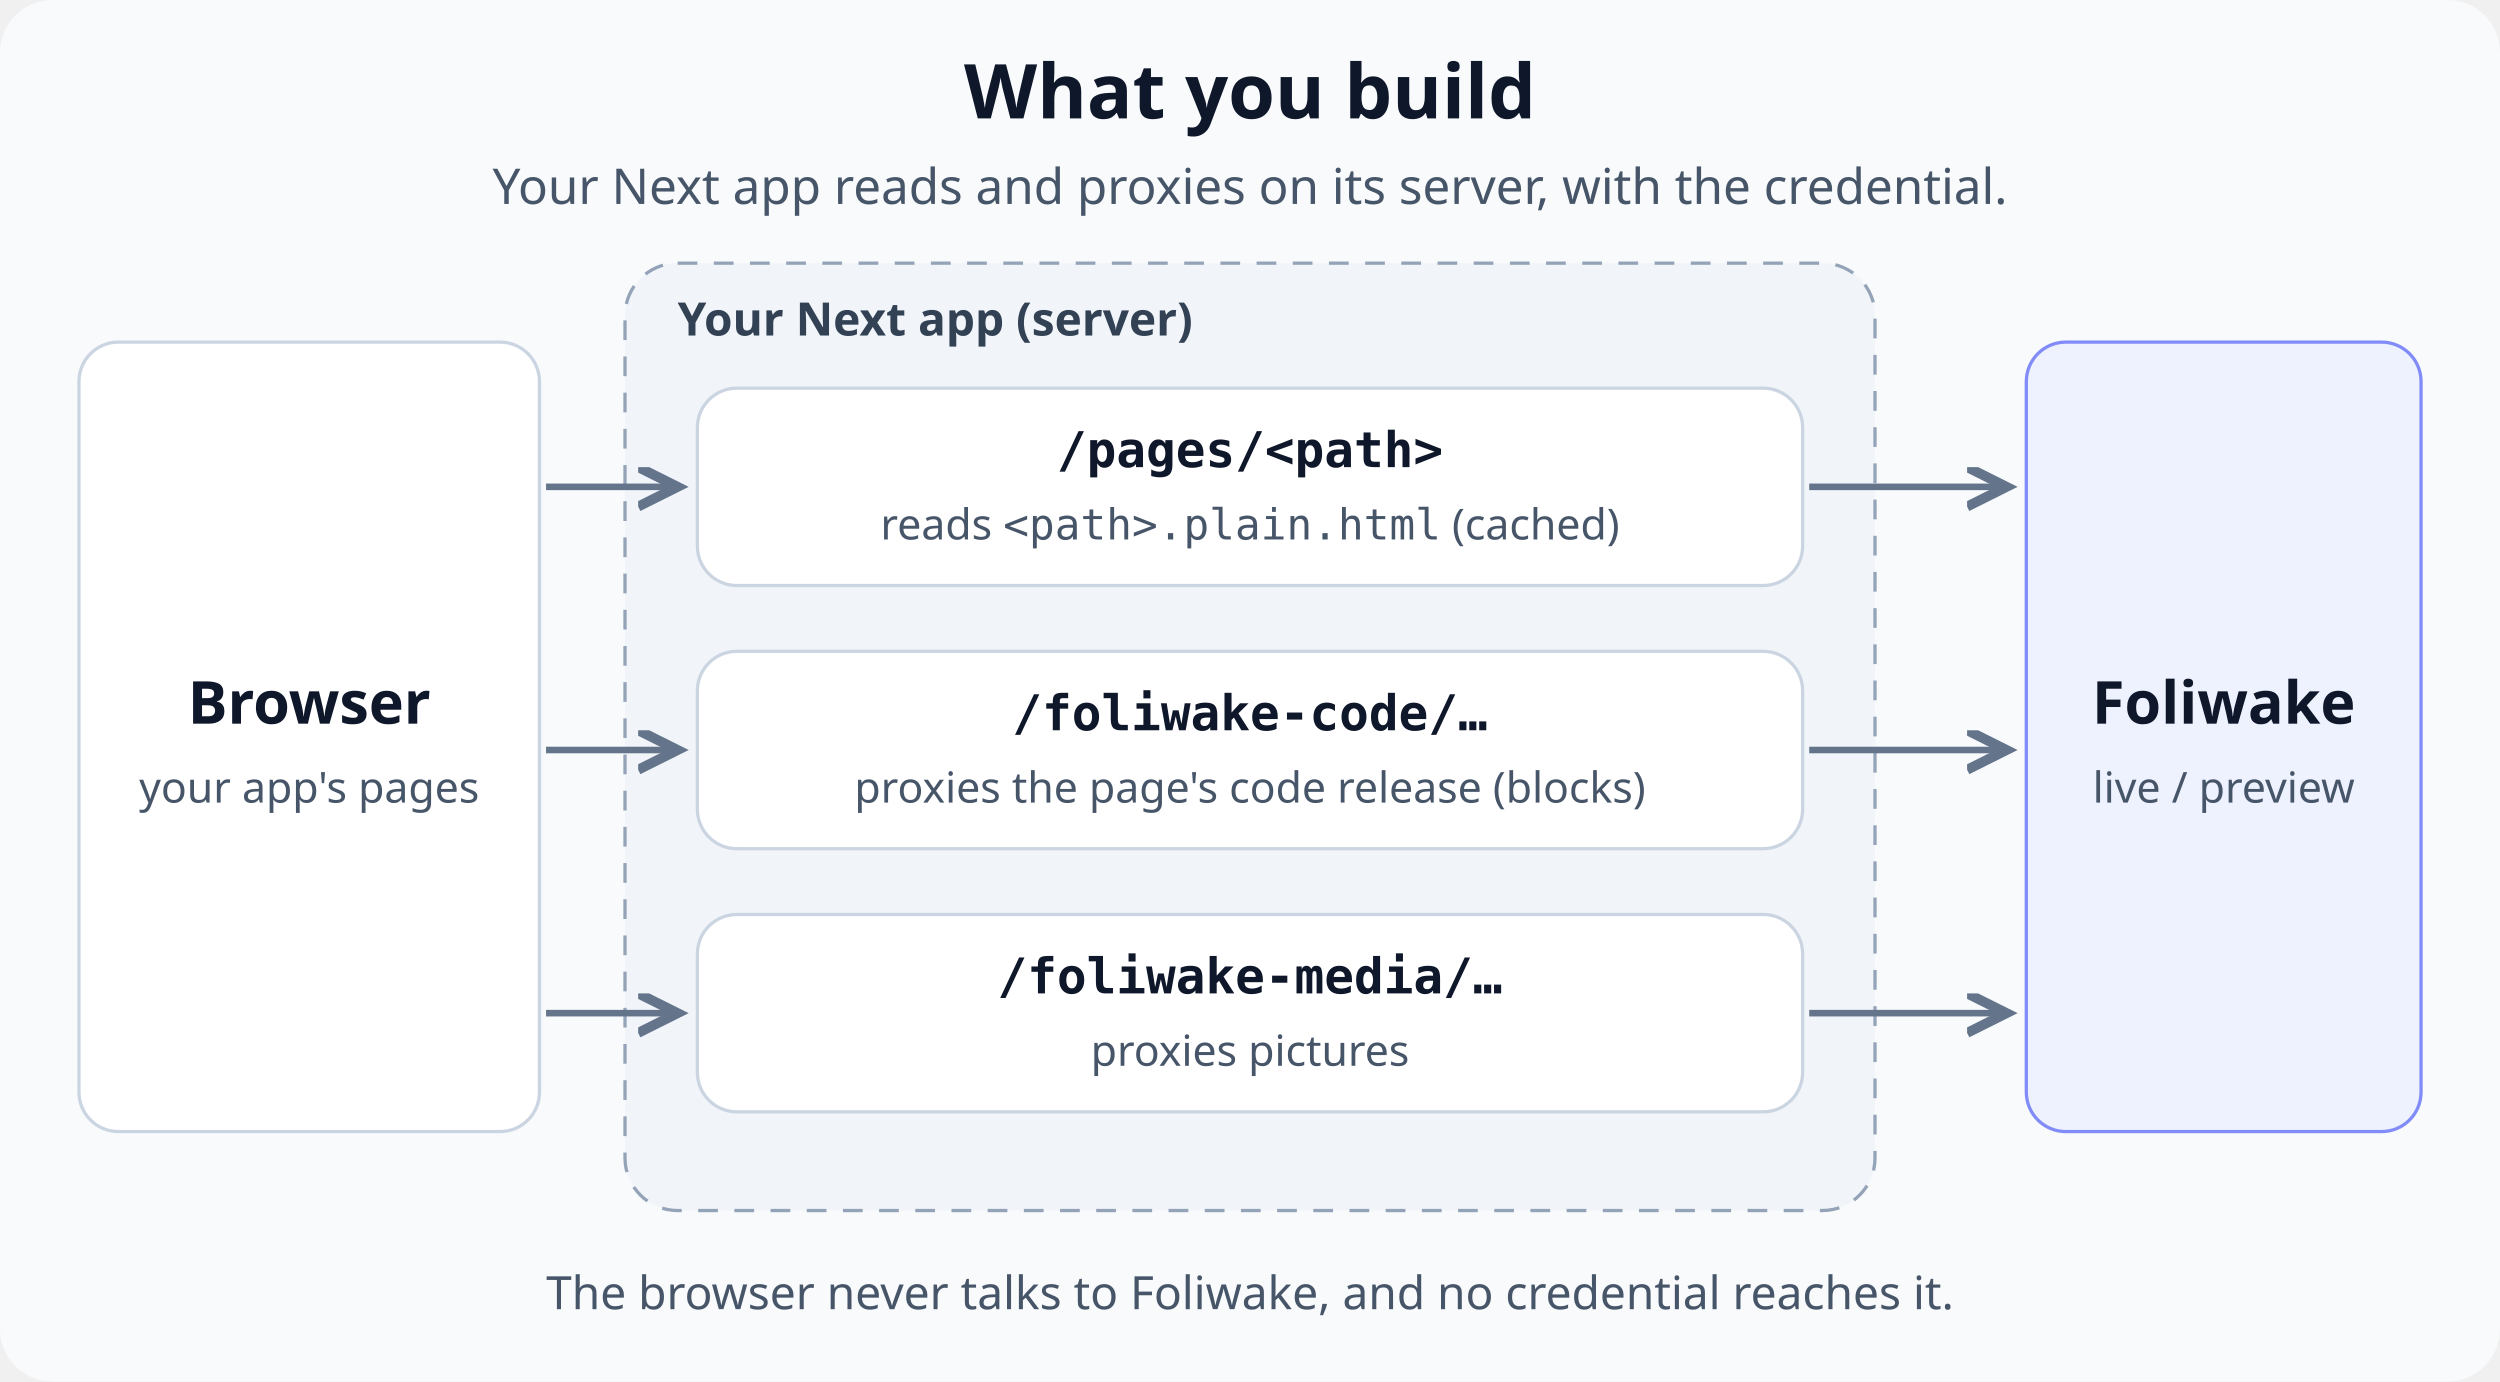
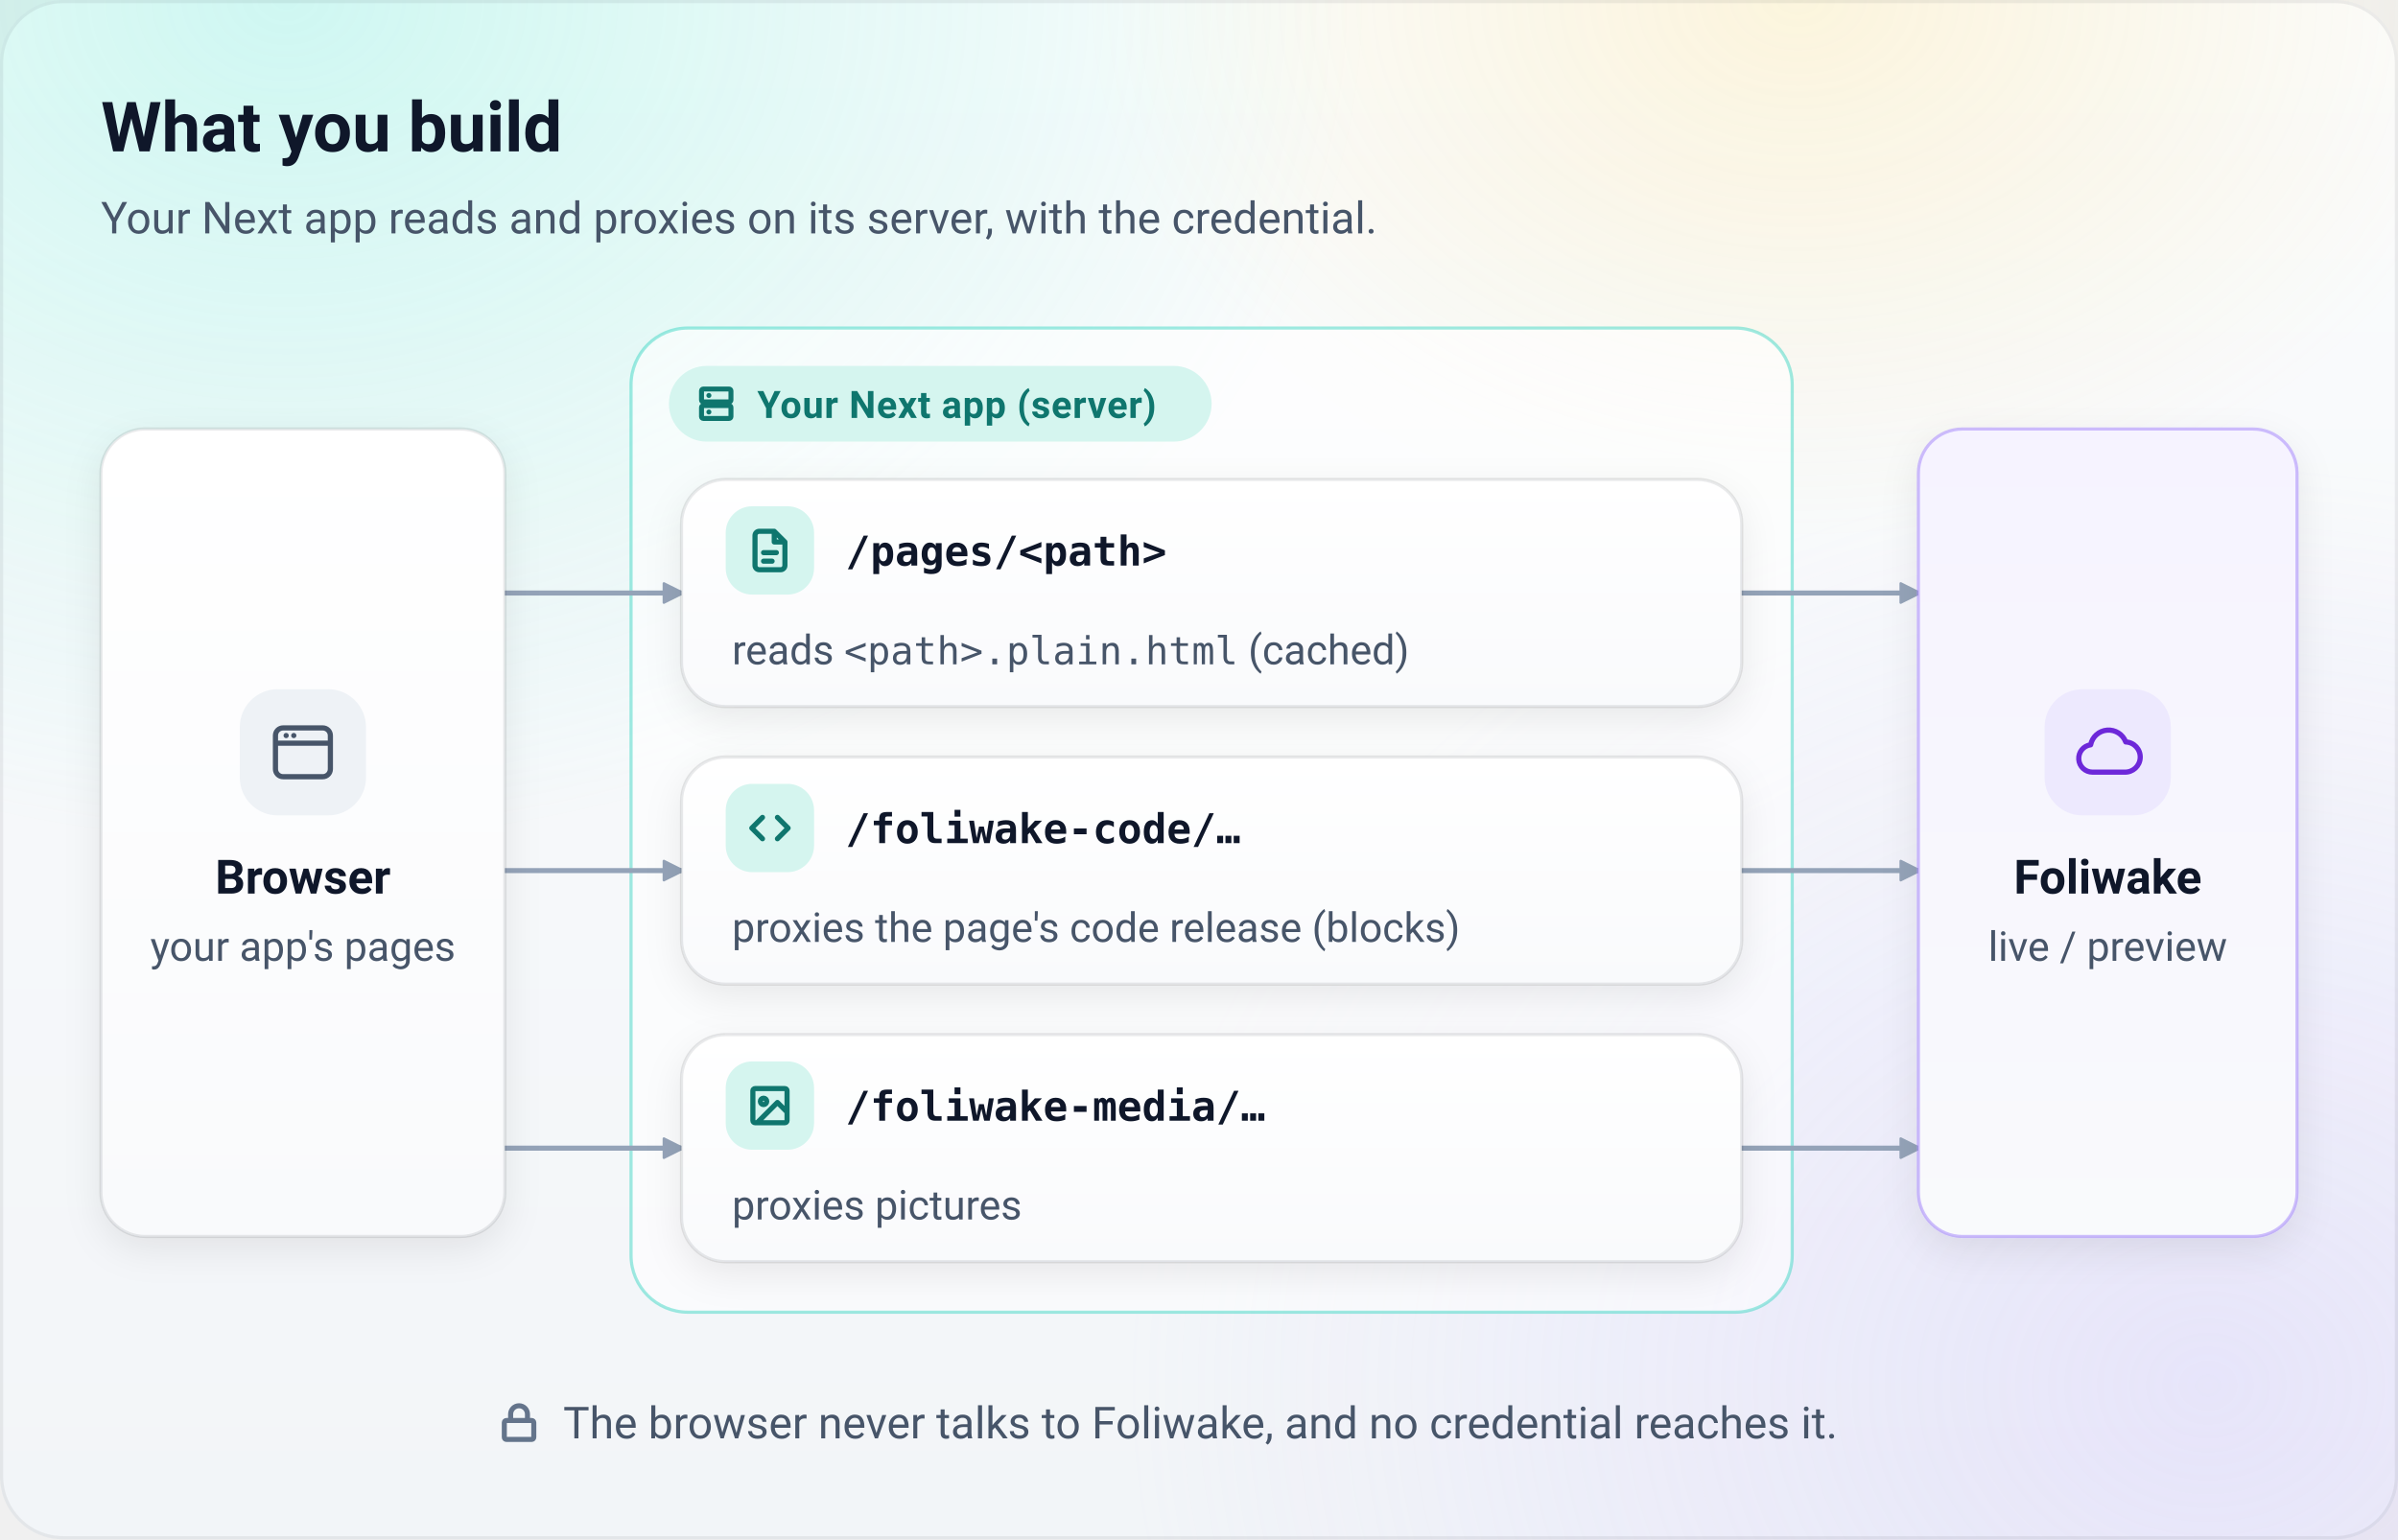
- <svg xmlns="http://www.w3.org/2000/svg" width="760" height="420" viewBox="0 0 760 420" role="img" aria-labelledby="title desc">
+ <svg xmlns="http://www.w3.org/2000/svg" width="760" height="488" viewBox="0 0 760 488" role="img" aria-labelledby="title desc">
  <defs>
-     <marker id="arrow" markerWidth="8" markerHeight="8" refX="6" refY="3" orient="auto">
-       <path d="M0 0L6 3L0 6" fill="none" stroke="#64748b" stroke-width="1.5" />
+     <linearGradient id="canvas" x1="0" y1="0" x2="0" y2="1">
+       <stop offset="0" stop-color="#fbfcfd" />
+       <stop offset="1" stop-color="#f2f5f8" />
+     </linearGradient>
+     <linearGradient id="card" x1="0" y1="0" x2="0" y2="1">
+       <stop offset="0" stop-color="#ffffff" />
+       <stop offset="1" stop-color="#f9fafc" />
+     </linearGradient>
+     <linearGradient id="tint-slate" x1="0" y1="0" x2="0" y2="1">
+       <stop offset="0" stop-color="#f6f8fa" />
+       <stop offset="1" stop-color="#f9fafc" />
+     </linearGradient>
+     <linearGradient id="tint-teal" x1="0" y1="0" x2="0" y2="1">
+       <stop offset="0" stop-color="#effcf9" />
+       <stop offset="1" stop-color="#f9fafc" />
+     </linearGradient>
+     <linearGradient id="tint-violet" x1="0" y1="0" x2="0" y2="1">
+       <stop offset="0" stop-color="#f6f3ff" />
+       <stop offset="1" stop-color="#f9fafc" />
+     </linearGradient>
+     <linearGradient id="tint-amber" x1="0" y1="0" x2="0" y2="1">
+       <stop offset="0" stop-color="#fffaeb" />
+       <stop offset="1" stop-color="#f9fafc" />
+     </linearGradient>
+     <radialGradient id="glow-teal">
+       <stop offset="0" stop-color="#5eead4" stop-opacity="0.28" />
+       <stop offset="1" stop-color="#5eead4" stop-opacity="0" />
+     </radialGradient>
+     <radialGradient id="glow-violet">
+       <stop offset="0" stop-color="#c4b5fd" stop-opacity="0.26" />
+       <stop offset="1" stop-color="#c4b5fd" stop-opacity="0" />
+     </radialGradient>
+     <radialGradient id="glow-amber">
+       <stop offset="0" stop-color="#fcd34d" stop-opacity="0.18" />
+       <stop offset="1" stop-color="#fcd34d" stop-opacity="0" />
+     </radialGradient>
+     <filter id="shadow" x="-20%" y="-20%" width="140%" height="160%">
+       <feDropShadow dx="0" dy="4" stdDeviation="6" flood-color="#0f172a" flood-opacity="0.08" />
+     </filter>
+     <marker id="head" viewBox="0 0 10 10" refX="8" refY="5" markerWidth="8" markerHeight="8" markerUnits="userSpaceOnUse" orient="auto-start-reverse">
+       <path d="M1 1.2L8.6 5L1 8.8z" fill="#94a3b8" stroke="#94a3b8" stroke-width="1" stroke-linejoin="round" />
    </marker>
  </defs>
-   <rect width="760" height="420" rx="16" fill="#f8fafc" />
-   <g font-family="system-ui, sans-serif" text-anchor="middle">
-     <text x="380" y="36" font-size="23" font-weight="700" fill="#0f172a">What you build</text>
-     <text x="380" y="62" font-size="15" fill="#475569">Your Next app reads and proxies on its server, with the credential.</text>
-     <rect x="24" y="104" width="140" height="240" rx="12" fill="#ffffff" stroke="#cbd5e1" />
-     <text x="94" y="220" font-size="18" font-weight="650" fill="#0f172a">Browser</text>
-     <text x="94" y="244" font-size="13" fill="#475569">your app's pages</text>
-     <rect x="190" y="80" width="380" height="288" rx="16" fill="#f1f5f9" stroke="#94a3b8" stroke-dasharray="6 5" />
-     <text x="206" y="102" text-anchor="start" font-size="14" font-weight="650" fill="#334155">Your Next app (server)</text>
-     <path d="M166 148 H206" stroke="#64748b" stroke-width="2" marker-end="url(#arrow)" />
-     <path d="M166 228 H206" stroke="#64748b" stroke-width="2" marker-end="url(#arrow)" />
-     <path d="M166 308 H206" stroke="#64748b" stroke-width="2" marker-end="url(#arrow)" />
-     <rect x="212" y="118" width="336" height="60" rx="12" fill="#ffffff" stroke="#cbd5e1" />
-     <text x="380" y="142" font-size="15" font-weight="650" fill="#0f172a" font-family="ui-monospace, SFMono-Regular, Menlo, monospace">/pages/&lt;path&gt;</text>
-     <text x="380" y="164" font-size="13" fill="#475569">reads <tspan font-family="ui-monospace, SFMono-Regular, Menlo, monospace">&lt;path&gt;.plain.html</tspan> (cached)</text>
-     <rect x="212" y="198" width="336" height="60" rx="12" fill="#ffffff" stroke="#cbd5e1" />
-     <text x="380" y="222" font-size="15" font-weight="650" fill="#0f172a" font-family="ui-monospace, SFMono-Regular, Menlo, monospace">/foliwake-code/…</text>
-     <text x="380" y="244" font-size="13" fill="#475569">proxies the page's code release (blocks)</text>
-     <rect x="212" y="278" width="336" height="60" rx="12" fill="#ffffff" stroke="#cbd5e1" />
-     <text x="380" y="302" font-size="15" font-weight="650" fill="#0f172a" font-family="ui-monospace, SFMono-Regular, Menlo, monospace">/foliwake-media/…</text>
-     <text x="380" y="324" font-size="13" fill="#475569">proxies pictures</text>
-     <path d="M550 148 H610" stroke="#64748b" stroke-width="2" marker-end="url(#arrow)" />
-     <path d="M550 228 H610" stroke="#64748b" stroke-width="2" marker-end="url(#arrow)" />
-     <path d="M550 308 H610" stroke="#64748b" stroke-width="2" marker-end="url(#arrow)" />
-     <rect x="616" y="104" width="120" height="240" rx="12" fill="#eef2ff" stroke="#818cf8" />
-     <text x="676" y="220" font-size="18" font-weight="650" fill="#0f172a">Foliwake</text>
-     <text x="676" y="244" font-size="13" fill="#475569">live / preview</text>
-     <text x="380" y="398" font-size="14" fill="#475569">The browser never talks to Foliwake, and no credential reaches it.</text>
+   <rect width="760" height="488" rx="20" fill="url(#canvas)" />
+   <ellipse cx="91.2" cy="0" rx="342" ry="268.4" fill="url(#glow-teal)" />
+   <ellipse cx="699.2" cy="439.2" rx="342" ry="292.8" fill="url(#glow-violet)" />
+   <ellipse cx="570" cy="0" rx="228" ry="170.8" fill="url(#glow-amber)" />
+   <rect x=".5" y=".5" width="759" height="487" rx="19.5" fill="none" stroke="#0f172a" stroke-opacity="0.07" />
+   <text x="32" y="48" font-family="system-ui, -apple-system, Segoe UI, Roboto, sans-serif" font-size="22" font-weight="700" fill="#0f172a" text-anchor="start">What you build</text>
+   <text x="32" y="74" font-family="system-ui, -apple-system, Segoe UI, Roboto, sans-serif" font-size="14" font-weight="400" fill="#475569" text-anchor="start">Your Next app reads and proxies on its server, with the credential.</text>
+   <rect x="200" y="104" width="368" height="312" rx="18" fill="#ffffff" fill-opacity="0.6" stroke="#2dd4bf" stroke-opacity=".45" />
+   <rect x="212" y="116" width="172" height="24" rx="12" fill="#d5f5ef" />
+   <path transform="translate(220 121) scale(0.583)" d="M5 4h14a1 1 0 0 1 1 1v5a1 1 0 0 1-1 1H5a1 1 0 0 1-1-1V5a1 1 0 0 1 1-1zM5 13h14a1 1 0 0 1 1 1v5a1 1 0 0 1-1 1H5a1 1 0 0 1-1-1v-5a1 1 0 0 1 1-1zM8 7.5h.01M8 16.5h.01" fill="none" stroke="#0f766e" stroke-width="2.7" stroke-linecap="round" stroke-linejoin="round" />
+   <text x="240" y="132.5" font-family="system-ui, -apple-system, Segoe UI, Roboto, sans-serif" font-size="12" font-weight="600" fill="#0f766e" text-anchor="start" letter-spacing=".02em">Your Next app (server)</text>
+   <path d="M160 188 L216 188" fill="none" stroke="#94a3b8" stroke-width="1.6" stroke-linecap="round" marker-end="url(#head)" />
+   <path d="M160 276 L216 276" fill="none" stroke="#94a3b8" stroke-width="1.6" stroke-linecap="round" marker-end="url(#head)" />
+   <path d="M160 364 L216 364" fill="none" stroke="#94a3b8" stroke-width="1.6" stroke-linecap="round" marker-end="url(#head)" />
+   <path d="M552 188 L608 188" fill="none" stroke="#94a3b8" stroke-width="1.6" stroke-linecap="round" marker-end="url(#head)" />
+   <path d="M552 276 L608 276" fill="none" stroke="#94a3b8" stroke-width="1.6" stroke-linecap="round" marker-end="url(#head)" />
+   <path d="M552 364 L608 364" fill="none" stroke="#94a3b8" stroke-width="1.6" stroke-linecap="round" marker-end="url(#head)" />
+   <g>
+     <rect x="32" y="136" width="128" height="256" rx="14" fill="url(#card)" stroke="#0f172a" stroke-opacity="0.09" filter="url(#shadow)" />
+     <rect x="76" y="218.5" width="40" height="40" rx="12" fill="#eef2f6" />
+     <path transform="translate(84.4 226.9) scale(0.967)" d="M3 6.5A2.5 2.5 0 0 1 5.5 4h13A2.5 2.5 0 0 1 21 6.5v11a2.5 2.5 0 0 1-2.5 2.5h-13A2.5 2.5 0 0 1 3 17.5zM3 9h18M6.5 6.5h.01M9 6.5h.01" fill="none" stroke="#475569" stroke-width="1.7" stroke-linecap="round" stroke-linejoin="round" />
+     <text x="96" y="283.3" font-family="system-ui, -apple-system, Segoe UI, Roboto, sans-serif" font-size="15" font-weight="650" fill="#0f172a" text-anchor="middle">Browser</text>
+     <text x="96" y="304.6" font-family="system-ui, -apple-system, Segoe UI, Roboto, sans-serif" font-size="13" font-weight="400" fill="#475569" text-anchor="middle">your app's pages</text>
  </g>
+   <g>
+     <rect x="216" y="152" width="336" height="72" rx="14" fill="url(#card)" stroke="#0f172a" stroke-opacity="0.09" filter="url(#shadow)" />
+     <rect x="230" y="160.5" width="28" height="28" rx="8.4" fill="#d5f5ef" />
+     <path transform="translate(235.9 166.4) scale(0.677)" d="M14 3H7a2 2 0 0 0-2 2v14a2 2 0 0 0 2 2h10a2 2 0 0 0 2-2V8zM14 3v5h5M9 13h6M9 17h4" fill="none" stroke="#0f766e" stroke-width="2.4" stroke-linecap="round" stroke-linejoin="round" />
+     <text x="268" y="179.3" font-family="ui-monospace, SFMono-Regular, Menlo, Consolas, monospace" font-size="13" font-weight="650" fill="#0f172a" text-anchor="start">/pages/&lt;path&gt;</text>
+     <text x="232" y="210.6" font-family="system-ui, -apple-system, Segoe UI, Roboto, sans-serif" font-size="13" font-weight="400" fill="#475569" text-anchor="start">reads <tspan font-family="ui-monospace, SFMono-Regular, Menlo, Consolas, monospace" font-size="12.2">&lt;path&gt;.plain.html</tspan> (cached)</text>
+   </g>
+   <g>
+     <rect x="216" y="240" width="336" height="72" rx="14" fill="url(#card)" stroke="#0f172a" stroke-opacity="0.09" filter="url(#shadow)" />
+     <rect x="230" y="248.5" width="28" height="28" rx="8.4" fill="#d5f5ef" />
+     <path transform="translate(235.9 254.4) scale(0.677)" d="M8.5 7L3.5 12l5 5M15.5 7l5 5-5 5" fill="none" stroke="#0f766e" stroke-width="2.4" stroke-linecap="round" stroke-linejoin="round" />
+     <text x="268" y="267.3" font-family="ui-monospace, SFMono-Regular, Menlo, Consolas, monospace" font-size="13" font-weight="650" fill="#0f172a" text-anchor="start">/foliwake-code/…</text>
+     <text x="232" y="298.6" font-family="system-ui, -apple-system, Segoe UI, Roboto, sans-serif" font-size="13" font-weight="400" fill="#475569" text-anchor="start">proxies the page's code release (blocks)</text>
+   </g>
+   <g>
+     <rect x="216" y="328" width="336" height="72" rx="14" fill="url(#card)" stroke="#0f172a" stroke-opacity="0.09" filter="url(#shadow)" />
+     <rect x="230" y="336.5" width="28" height="28" rx="8.4" fill="#d5f5ef" />
+     <path transform="translate(235.9 342.4) scale(0.677)" d="M5 4h14a1 1 0 0 1 1 1v14a1 1 0 0 1-1 1H5a1 1 0 0 1-1-1V5a1 1 0 0 1 1-1zM9 8.5a1.5 1.5 0 1 1 0 3 1.5 1.5 0 0 1 0-3zM20 15l-4.5-4.5L6 20" fill="none" stroke="#0f766e" stroke-width="2.4" stroke-linecap="round" stroke-linejoin="round" />
+     <text x="268" y="355.3" font-family="ui-monospace, SFMono-Regular, Menlo, Consolas, monospace" font-size="13" font-weight="650" fill="#0f172a" text-anchor="start">/foliwake-media/…</text>
+     <text x="232" y="386.6" font-family="system-ui, -apple-system, Segoe UI, Roboto, sans-serif" font-size="13" font-weight="400" fill="#475569" text-anchor="start">proxies pictures</text>
+   </g>
+   <g>
+     <rect x="608" y="136" width="120" height="256" rx="14" fill="url(#tint-violet)" stroke="#a78bfa" stroke-opacity=".55" filter="url(#shadow)" />
+     <rect x="648" y="218.5" width="40" height="40" rx="12" fill="#ede9fe" />
+     <path transform="translate(656.4 226.9) scale(0.967)" d="M7 18.5a4.5 4.5 0 0 1-.6-8.96A6 6 0 0 1 17.9 8.6 4.5 4.5 0 0 1 17.5 18.5z" fill="none" stroke="#6d28d9" stroke-width="1.7" stroke-linecap="round" stroke-linejoin="round" />
+     <text x="668" y="283.3" font-family="system-ui, -apple-system, Segoe UI, Roboto, sans-serif" font-size="15" font-weight="650" fill="#0f172a" text-anchor="middle">Foliwake</text>
+     <text x="668" y="304.6" font-family="system-ui, -apple-system, Segoe UI, Roboto, sans-serif" font-size="13" font-weight="400" fill="#475569" text-anchor="middle">live / preview</text>
+   </g>
+   <path transform="translate(156.5 443) scale(0.667)" d="M6 11h12a1 1 0 0 1 1 1v7a1 1 0 0 1-1 1H6a1 1 0 0 1-1-1v-7a1 1 0 0 1 1-1zM8 11V8a4 4 0 0 1 8 0v3" fill="none" stroke="#64748b" stroke-width="2.4" stroke-linecap="round" stroke-linejoin="round" />
+   <text x="178.5" y="456" font-family="system-ui, -apple-system, Segoe UI, Roboto, sans-serif" font-size="14" font-weight="400" fill="#475569" text-anchor="start">The browser never talks to Foliwake, and no credential reaches it.</text>
</svg>
